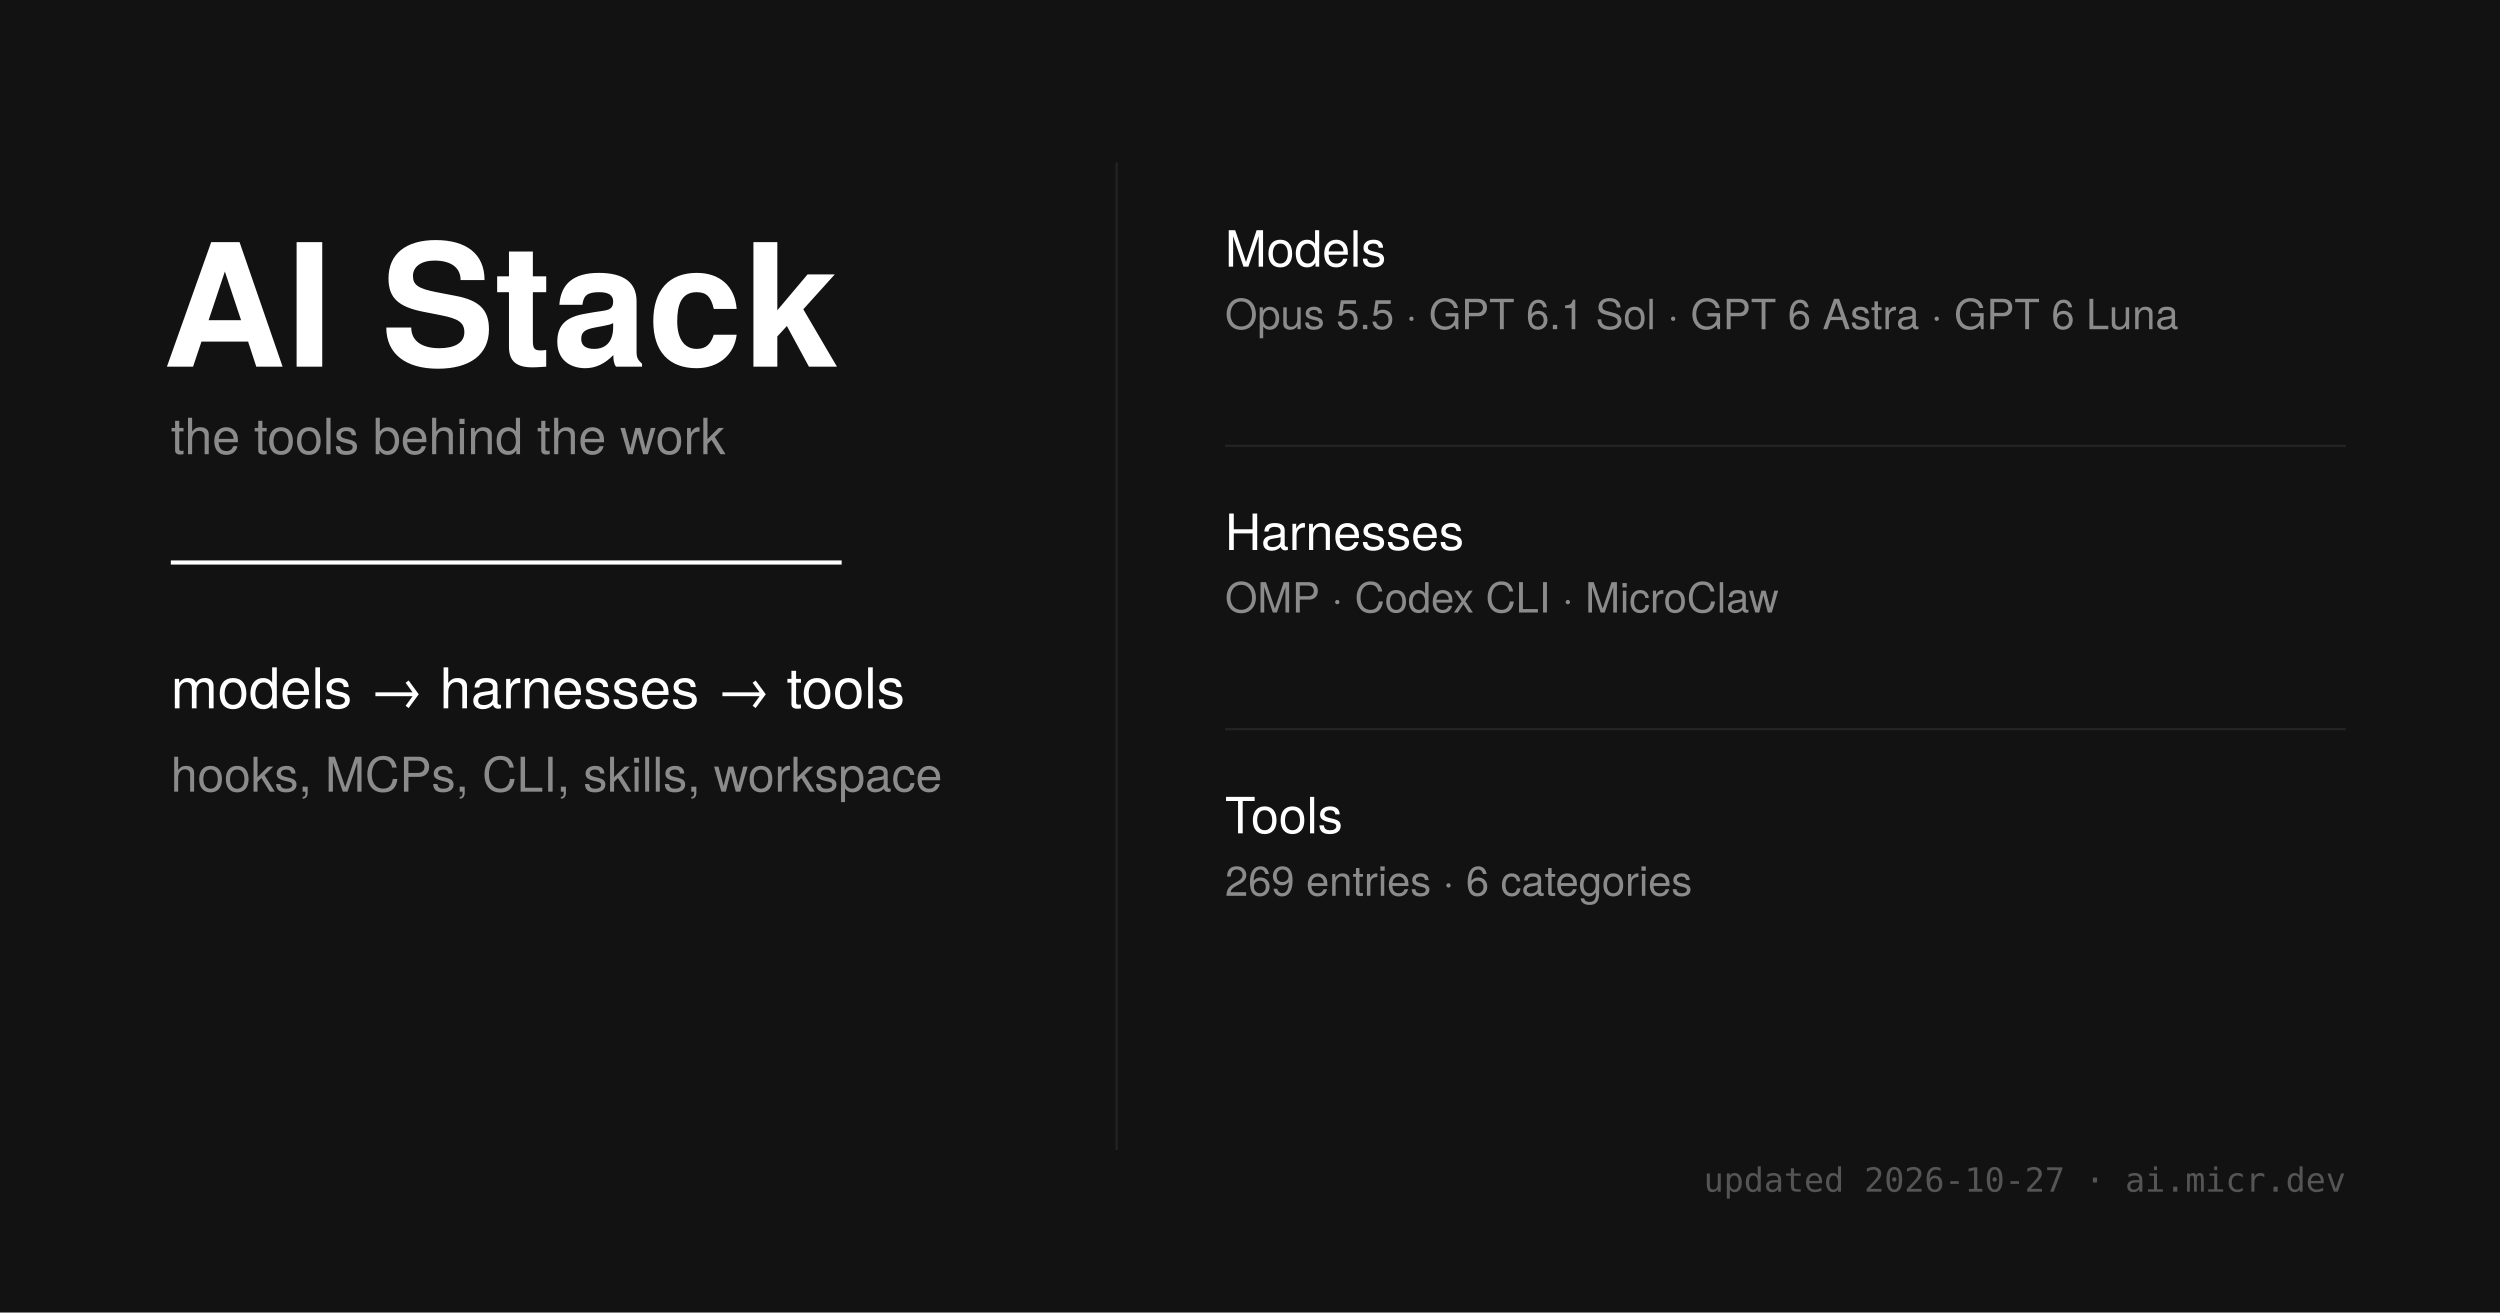
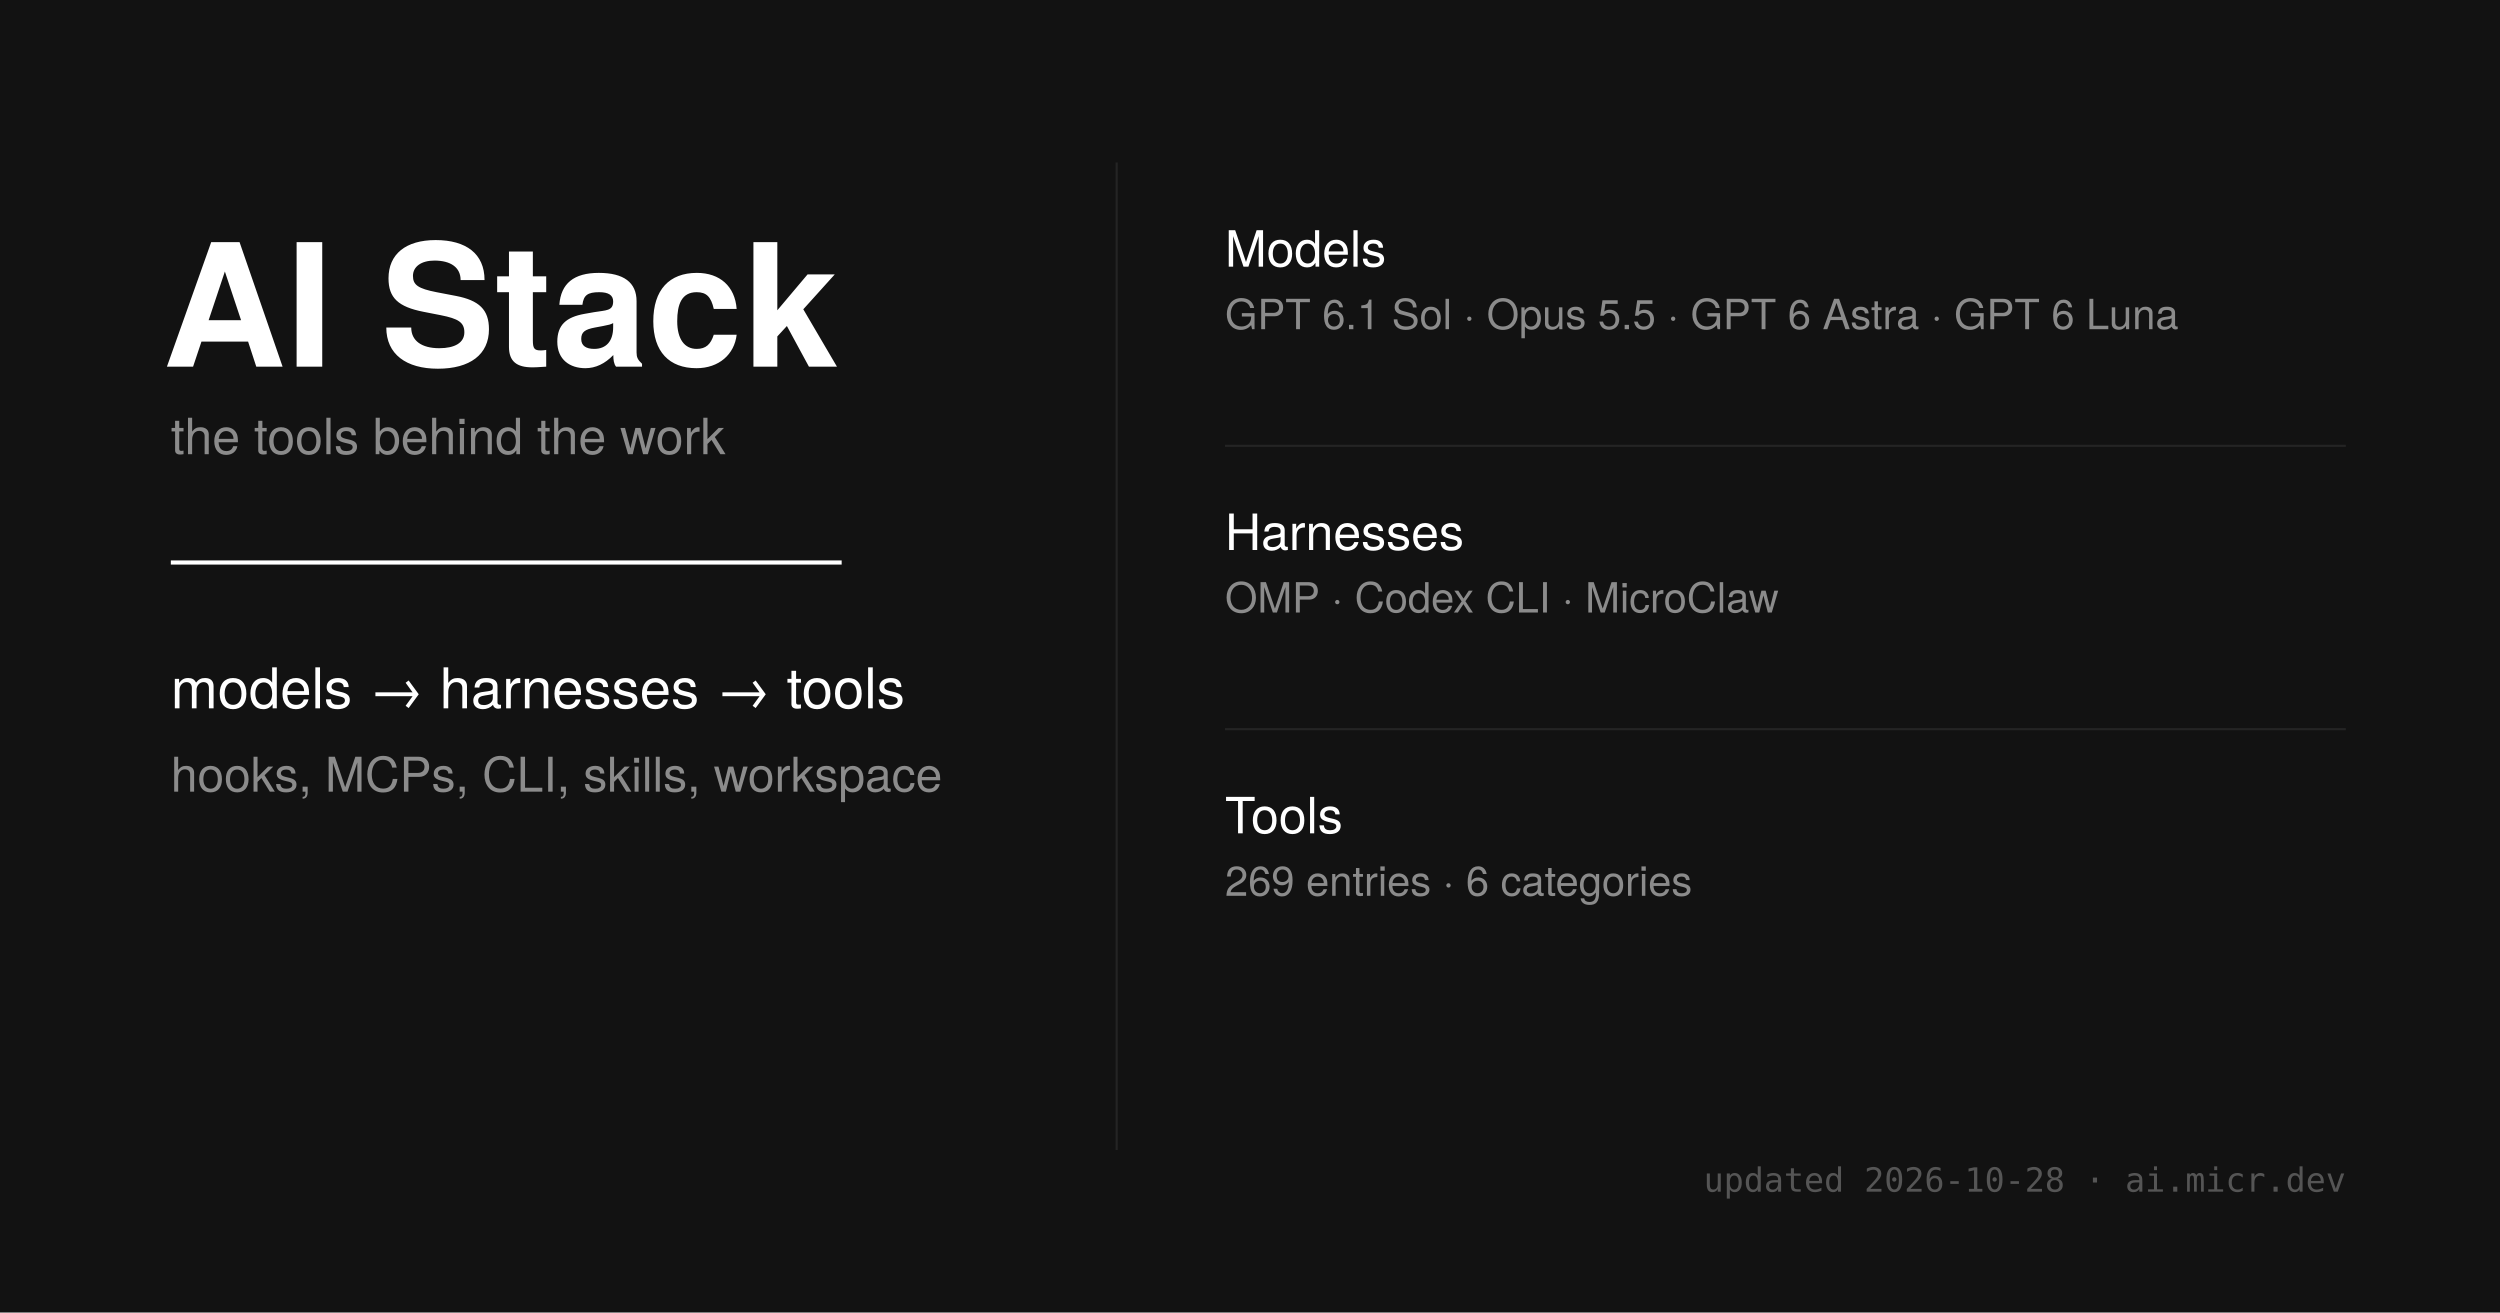
<svg xmlns="http://www.w3.org/2000/svg" width="1200" height="630" viewBox="0 0 1200 630">
  <style>
    .sans { font-family: 'Helvetica Neue', sans-serif; }
    .mono { font-family: 'Ioskeley Mono', monospace; }
  </style>
  <rect width="1200" height="630" fill="#121212" />
  <g class="sans" fill="#fff">
    <text x="78" y="176" font-size="82" font-weight="700">AI Stack</text>
    <text x="82" y="218" font-size="24" fill="#8b8b8b">the tools behind the work</text>
    <line x1="82" y1="270" x2="404" y2="270" stroke="#fff" stroke-width="2" />
    <text x="82" y="340" font-size="27" font-weight="500">models → harnesses → tools</text>
    <text x="82" y="380" font-size="23" fill="#8b8b8b">hooks, MCPs, CLI, skills, workspace</text>
  </g>
  <line x1="536" y1="78" x2="536" y2="552" stroke="#242424" stroke-width="1" />
  <g class="sans">
    <text x="588" y="128" font-size="24" font-weight="500" fill="#fff">Models</text>
-     <text x="588" y="158" font-size="20" fill="#8b8b8b">Opus 5.5 · GPT 6.1 Sol · GPT 6 Astra · GPT 6 Luna</text>
+     <text x="588" y="158" font-size="20" fill="#8b8b8b">GPT 6.1 Sol · Opus 5.5 · GPT 6 Astra · GPT 6 Luna</text>
    <line x1="588" y1="214" x2="1126" y2="214" stroke="#242424" />
    <text x="588" y="264" font-size="24" font-weight="500" fill="#fff">Harnesses</text>
    <text x="588" y="294" font-size="20" fill="#8b8b8b">OMP · Codex CLI · MicroClaw</text>
    <line x1="588" y1="350" x2="1126" y2="350" stroke="#242424" />
    <text x="588" y="400" font-size="24" font-weight="500" fill="#fff">Tools</text>
    <text x="588" y="430" font-size="20" fill="#8b8b8b">269 entries · 6 categories</text>
  </g>
-   <text x="1126" y="572" text-anchor="end" class="mono" font-size="16" fill="#555">updated 2026-10-27 · ai.micr.dev</text>
+   <text x="1126" y="572" text-anchor="end" class="mono" font-size="16" fill="#555">updated 2026-10-28 · ai.micr.dev</text>
</svg>
